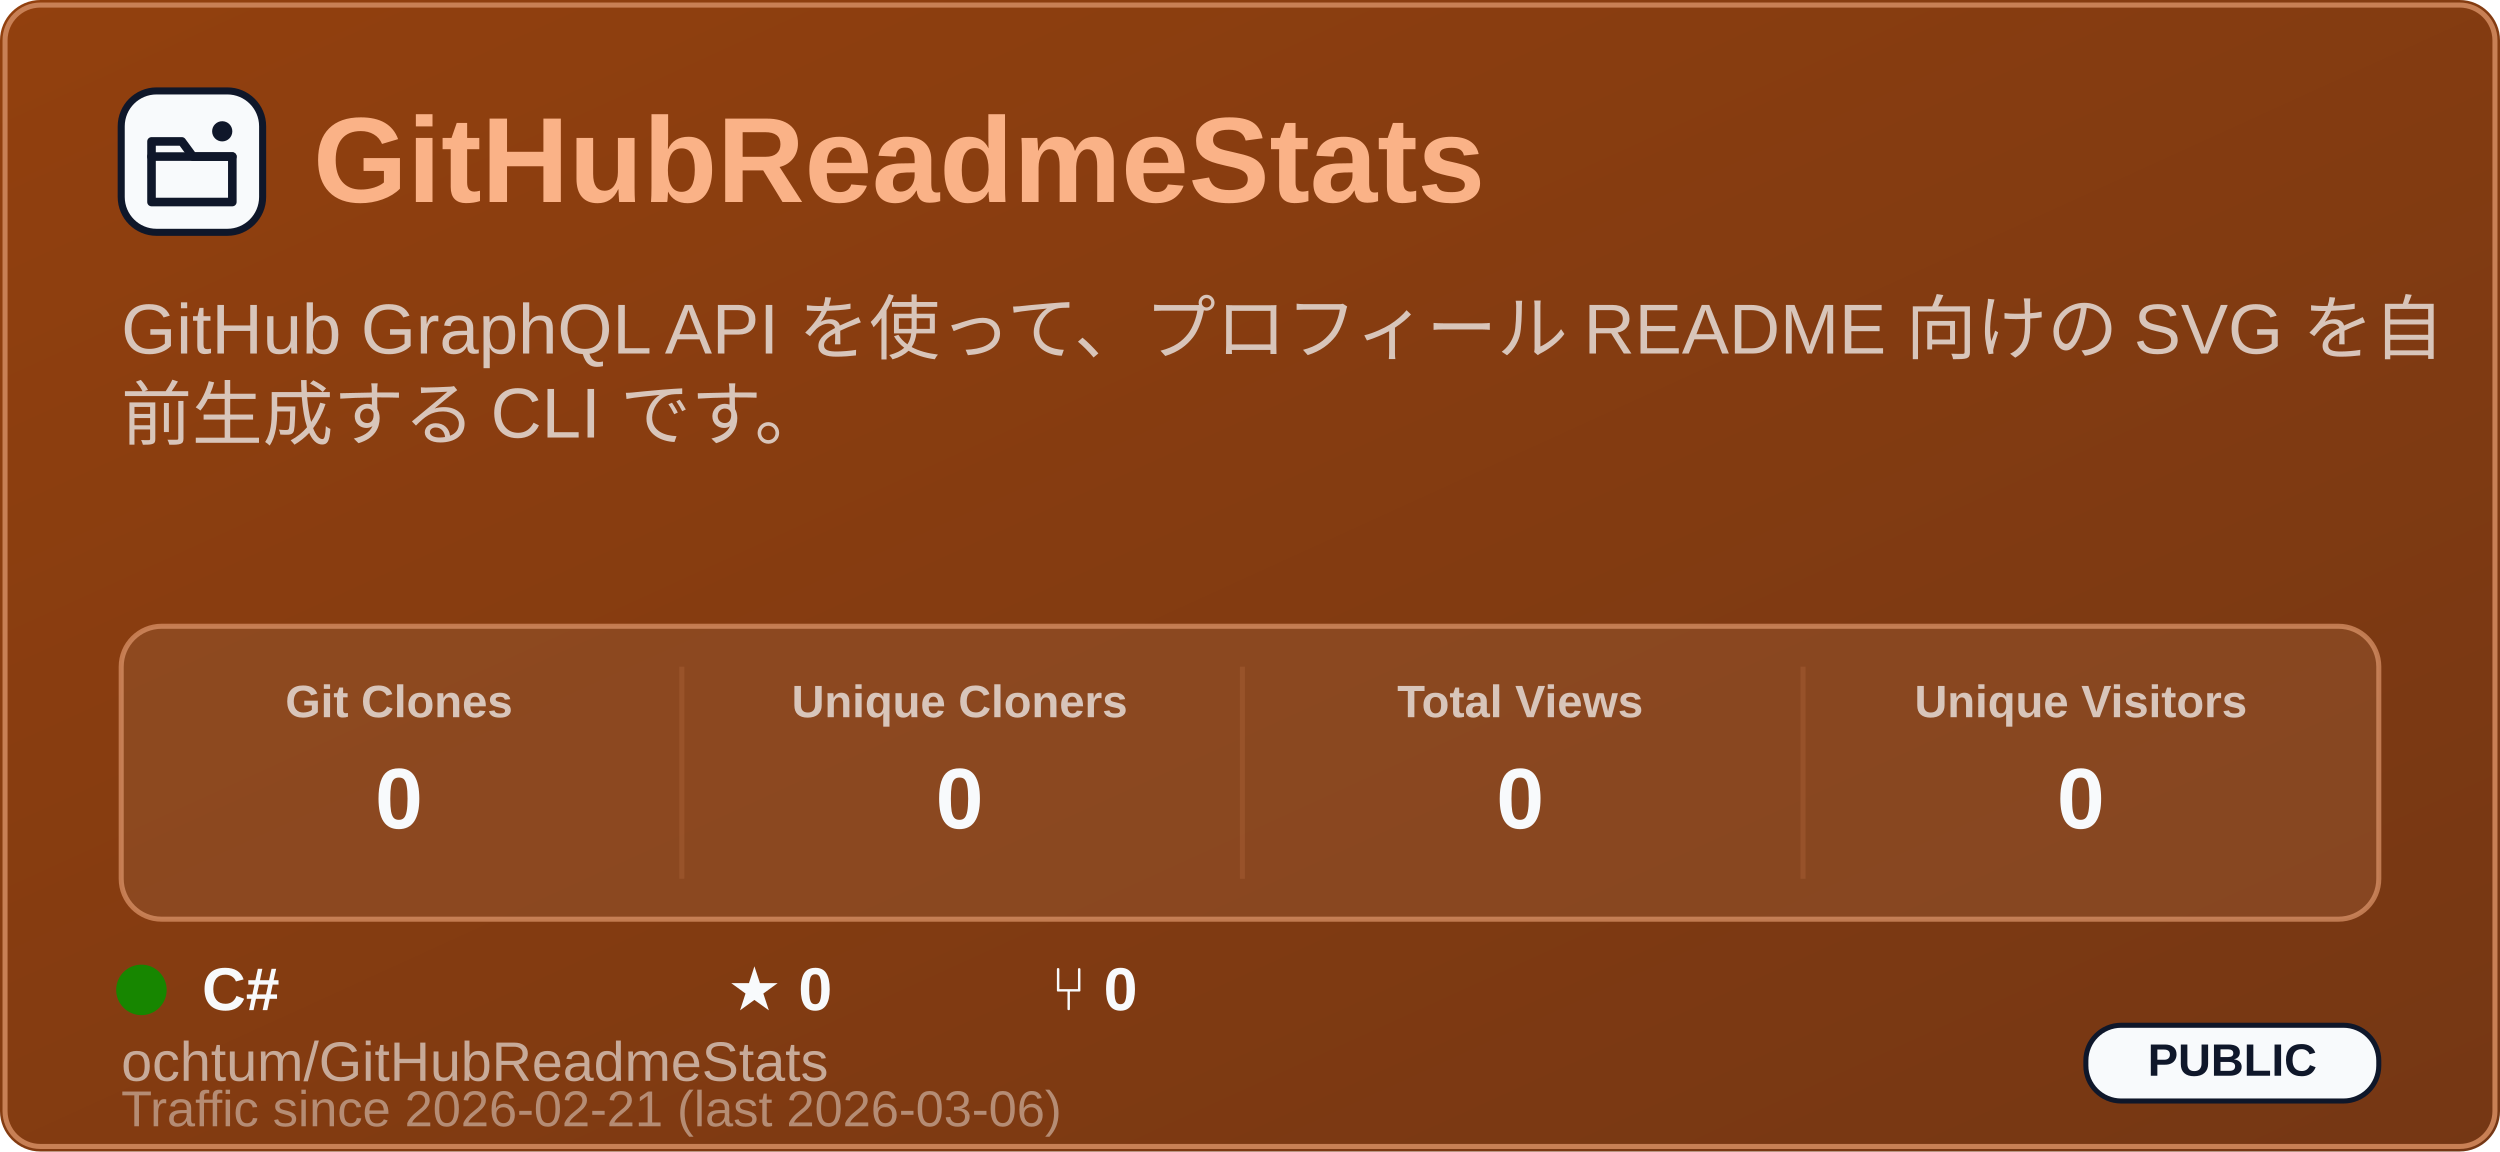
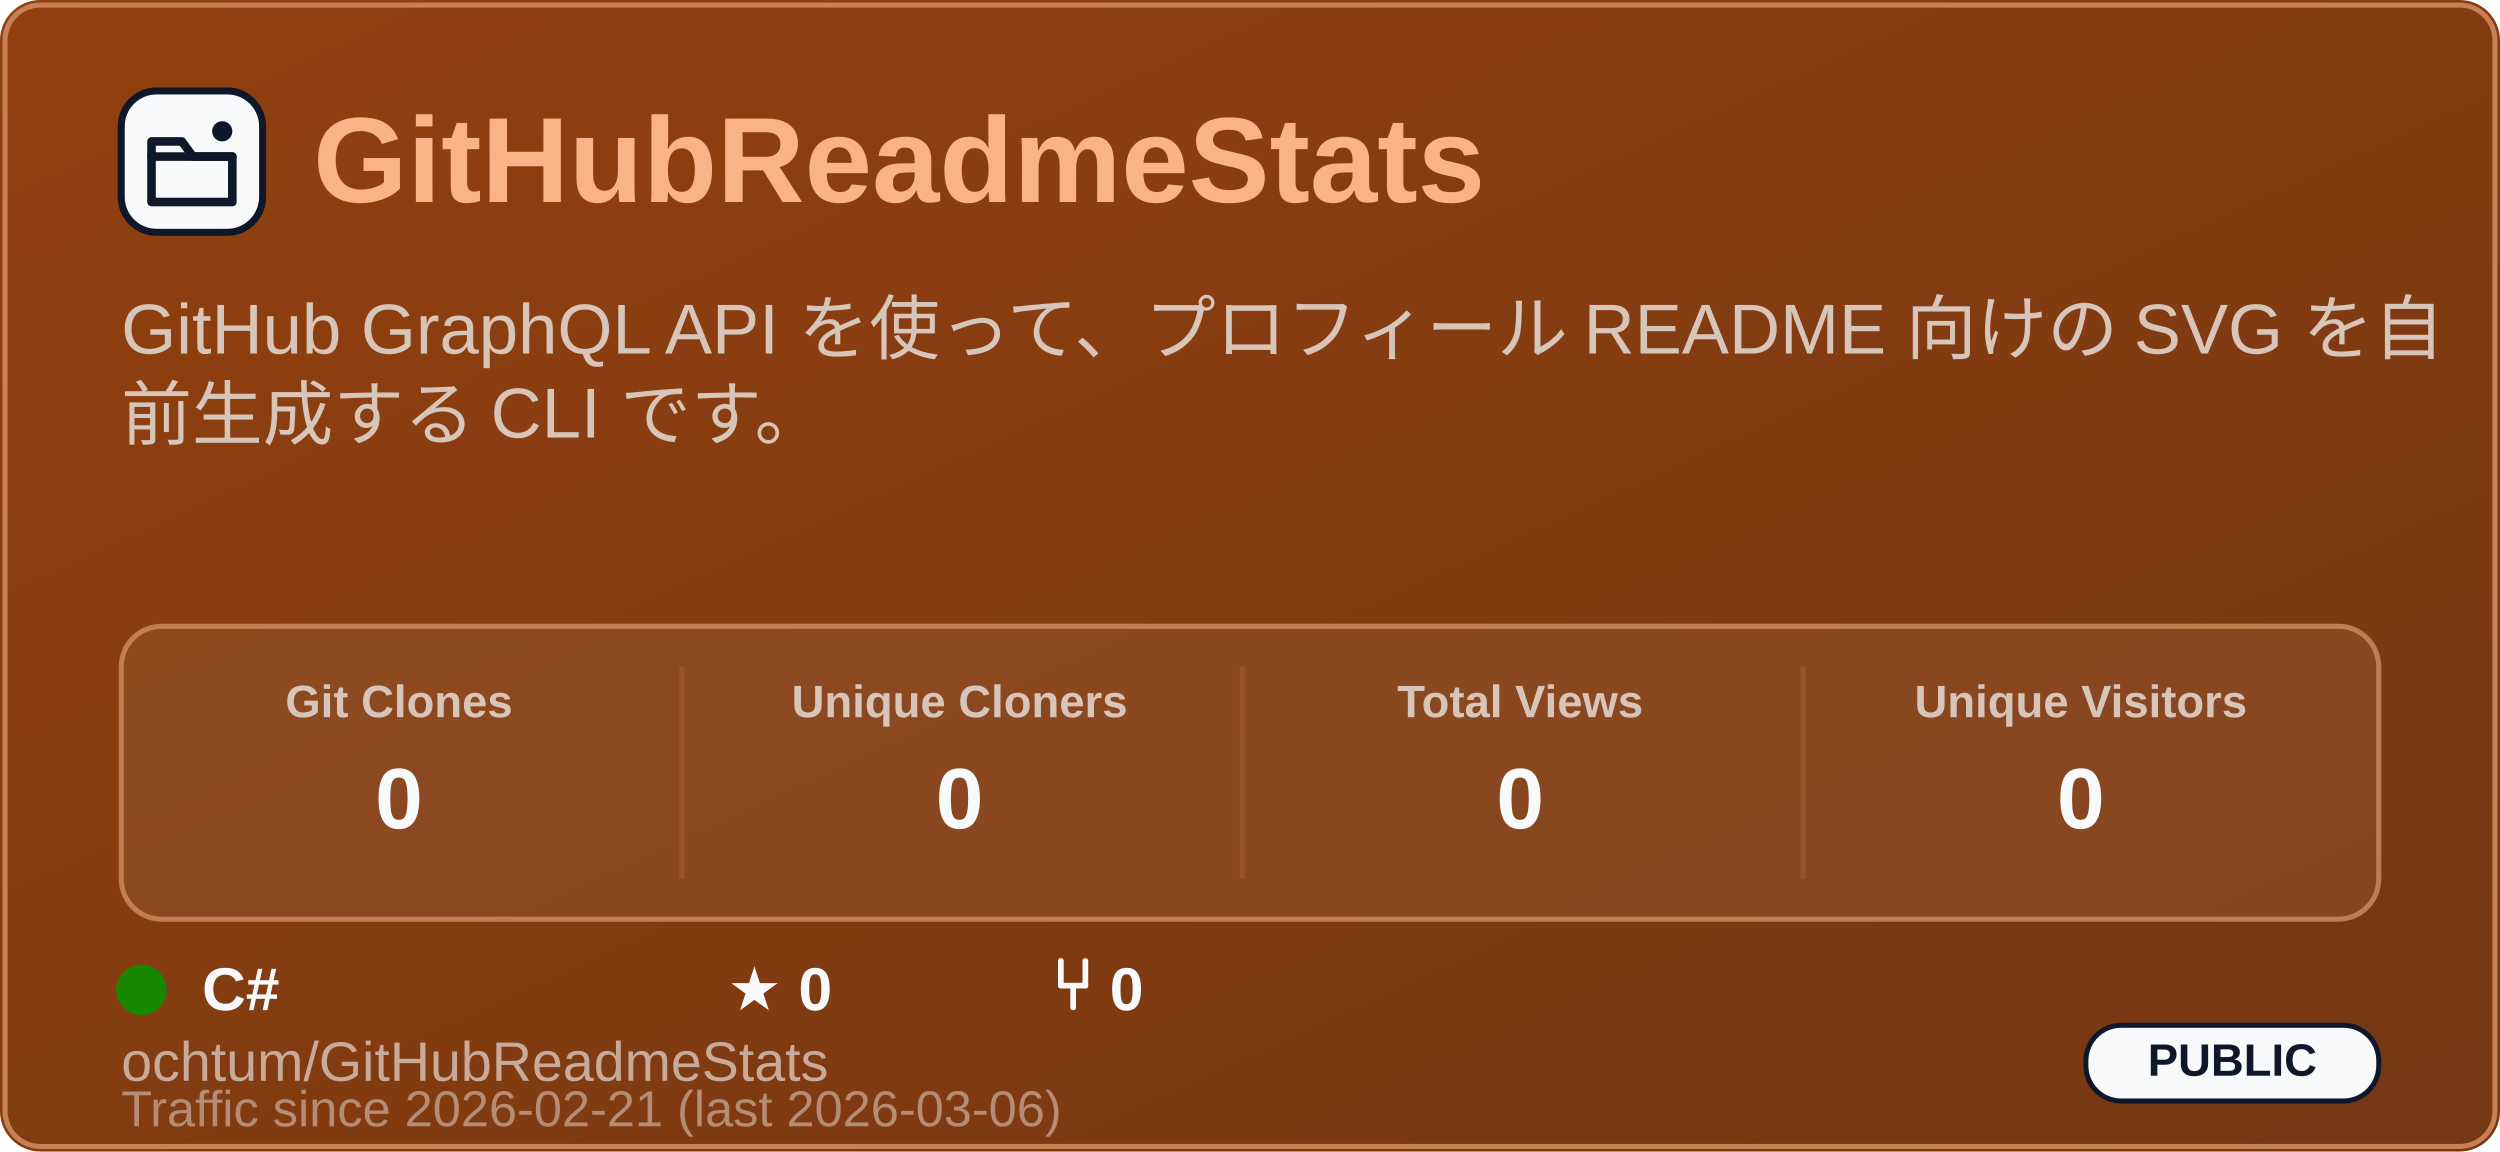
<svg xmlns="http://www.w3.org/2000/svg" width="495" height="228" viewBox="0 0 495 228" role="img" aria-label="Repository card for ochtum/GitHubReadmeStats">
  <defs>
    <linearGradient id="bg" x1="0" x2="1" y1="0" y2="1">
      <stop offset="0%" stop-color="#92400E" />
      <stop offset="100%" stop-color="#753714" />
    </linearGradient>
    <style>
      .title { font: 700 24px 'Segoe UI', Arial, sans-serif; fill: #FAB287; }
      .desc { font: 500 14px 'Segoe UI', Arial, sans-serif; fill: #D8C5BA; }
      .traffic-label { font: 600 9px 'Segoe UI', Arial, sans-serif; fill: #D8C5BA; }
      .traffic-value { font: 700 17px 'Segoe UI', Arial, sans-serif; fill: #F8FAFC; }
      .meta { font: 600 12px 'Segoe UI', Arial, sans-serif; fill: #F8FAFC; }
+       .fork-icon { font: 700 14px 'Segoe UI Symbol', 'Segoe UI', Arial, sans-serif; fill: #F8FAFC; }
      .sub { font: 500 11px 'Segoe UI', Arial, sans-serif; fill: #C7AA99; }
      .badge-text { font: 700 9px 'Segoe UI', Arial, sans-serif; text-anchor: middle; }
      .hint { font: 500 10px 'Segoe UI', Arial, sans-serif; fill: #B58C74; }
      .traffic-panel { fill: #92532D; fill-opacity: 0.55; stroke: #E59D72; stroke-opacity: 0.65; }
      .traffic-sep { stroke: #A96136; stroke-opacity: 0.45; }
      .icon-frame { fill: #F8FAFC; stroke: #0F172A; stroke-width: 1.4; }
      .icon-image-bg { fill: #91502A; }
      .icon-shape { fill: none; stroke: #0F172A; stroke-width: 1.7; stroke-linecap: round; stroke-linejoin: round; }
      .icon-dot { fill: #0F172A; }
    </style>
    <clipPath id="iconClip">
      <rect x="4" y="4" width="20" height="20" rx="4" />
    </clipPath>
  </defs>
  <rect x="0" y="0" width="495" height="228" rx="8" fill="url(#bg)" />
  <rect x="1" y="1" width="493" height="226" rx="7" fill="none" stroke="#C88055" />
  <g transform="translate(24 18)">
    <rect x="0" y="0" width="28" height="28" rx="7" class="icon-frame" />
    <path d="M6 10h6l2.2 3H22v9H6z" class="icon-shape" />
    <path d="M6 13h16" class="icon-shape" />
    <circle cx="20" cy="8" r="2" class="icon-dot" />
  </g>
  <text x="62" y="40" class="title">GitHubReadmeStats</text>
  <text x="24" y="70" class="desc">GitHub GraphQL API を使って、プロフィール README 向けの SVG を自</text>
  <text x="24" y="87" class="desc">前生成する CLI です。</text>
  <rect x="24" y="124" width="447" height="58" rx="8" class="traffic-panel" />
  <line x1="135" y1="132" x2="135" y2="174" class="traffic-sep" />
  <line x1="246" y1="132" x2="246" y2="174" class="traffic-sep" />
  <line x1="357" y1="132" x2="357" y2="174" class="traffic-sep" />
  <text x="79" y="142" class="traffic-label" text-anchor="middle">Git Clones</text>
  <text x="79" y="164" class="traffic-value" text-anchor="middle">0</text>
  <text x="190" y="142" class="traffic-label" text-anchor="middle">Unique Cloners</text>
  <text x="190" y="164" class="traffic-value" text-anchor="middle">0</text>
  <text x="301" y="142" class="traffic-label" text-anchor="middle">Total Views</text>
  <text x="301" y="164" class="traffic-value" text-anchor="middle">0</text>
  <text x="412" y="142" class="traffic-label" text-anchor="middle">Unique Visitors</text>
  <text x="412" y="164" class="traffic-value" text-anchor="middle">0</text>
  <text x="24" y="223" class="hint">Traffic since 2026-02-21 (last 2026-03-06)</text>
  <circle cx="28" cy="196" r="5" fill="#178600" />
  <text x="40" y="200" class="meta">C#</text>
  <text x="144" y="200" class="meta">★ 0</text>
-   <text x="208" y="200" class="meta">⑂ 0</text>
+   <text x="208" y="200" class="meta">
+     <tspan class="fork-icon">⑂</tspan> 0</text>
  <text x="24" y="214" class="sub">ochtum/GitHubReadmeStats</text>
  <rect x="413" y="203" width="58" height="15" rx="7" fill="#F8FAFC" stroke="#0F172A" />
  <text x="442" y="213" class="badge-text" fill="#0F172A">PUBLIC</text>
</svg>
